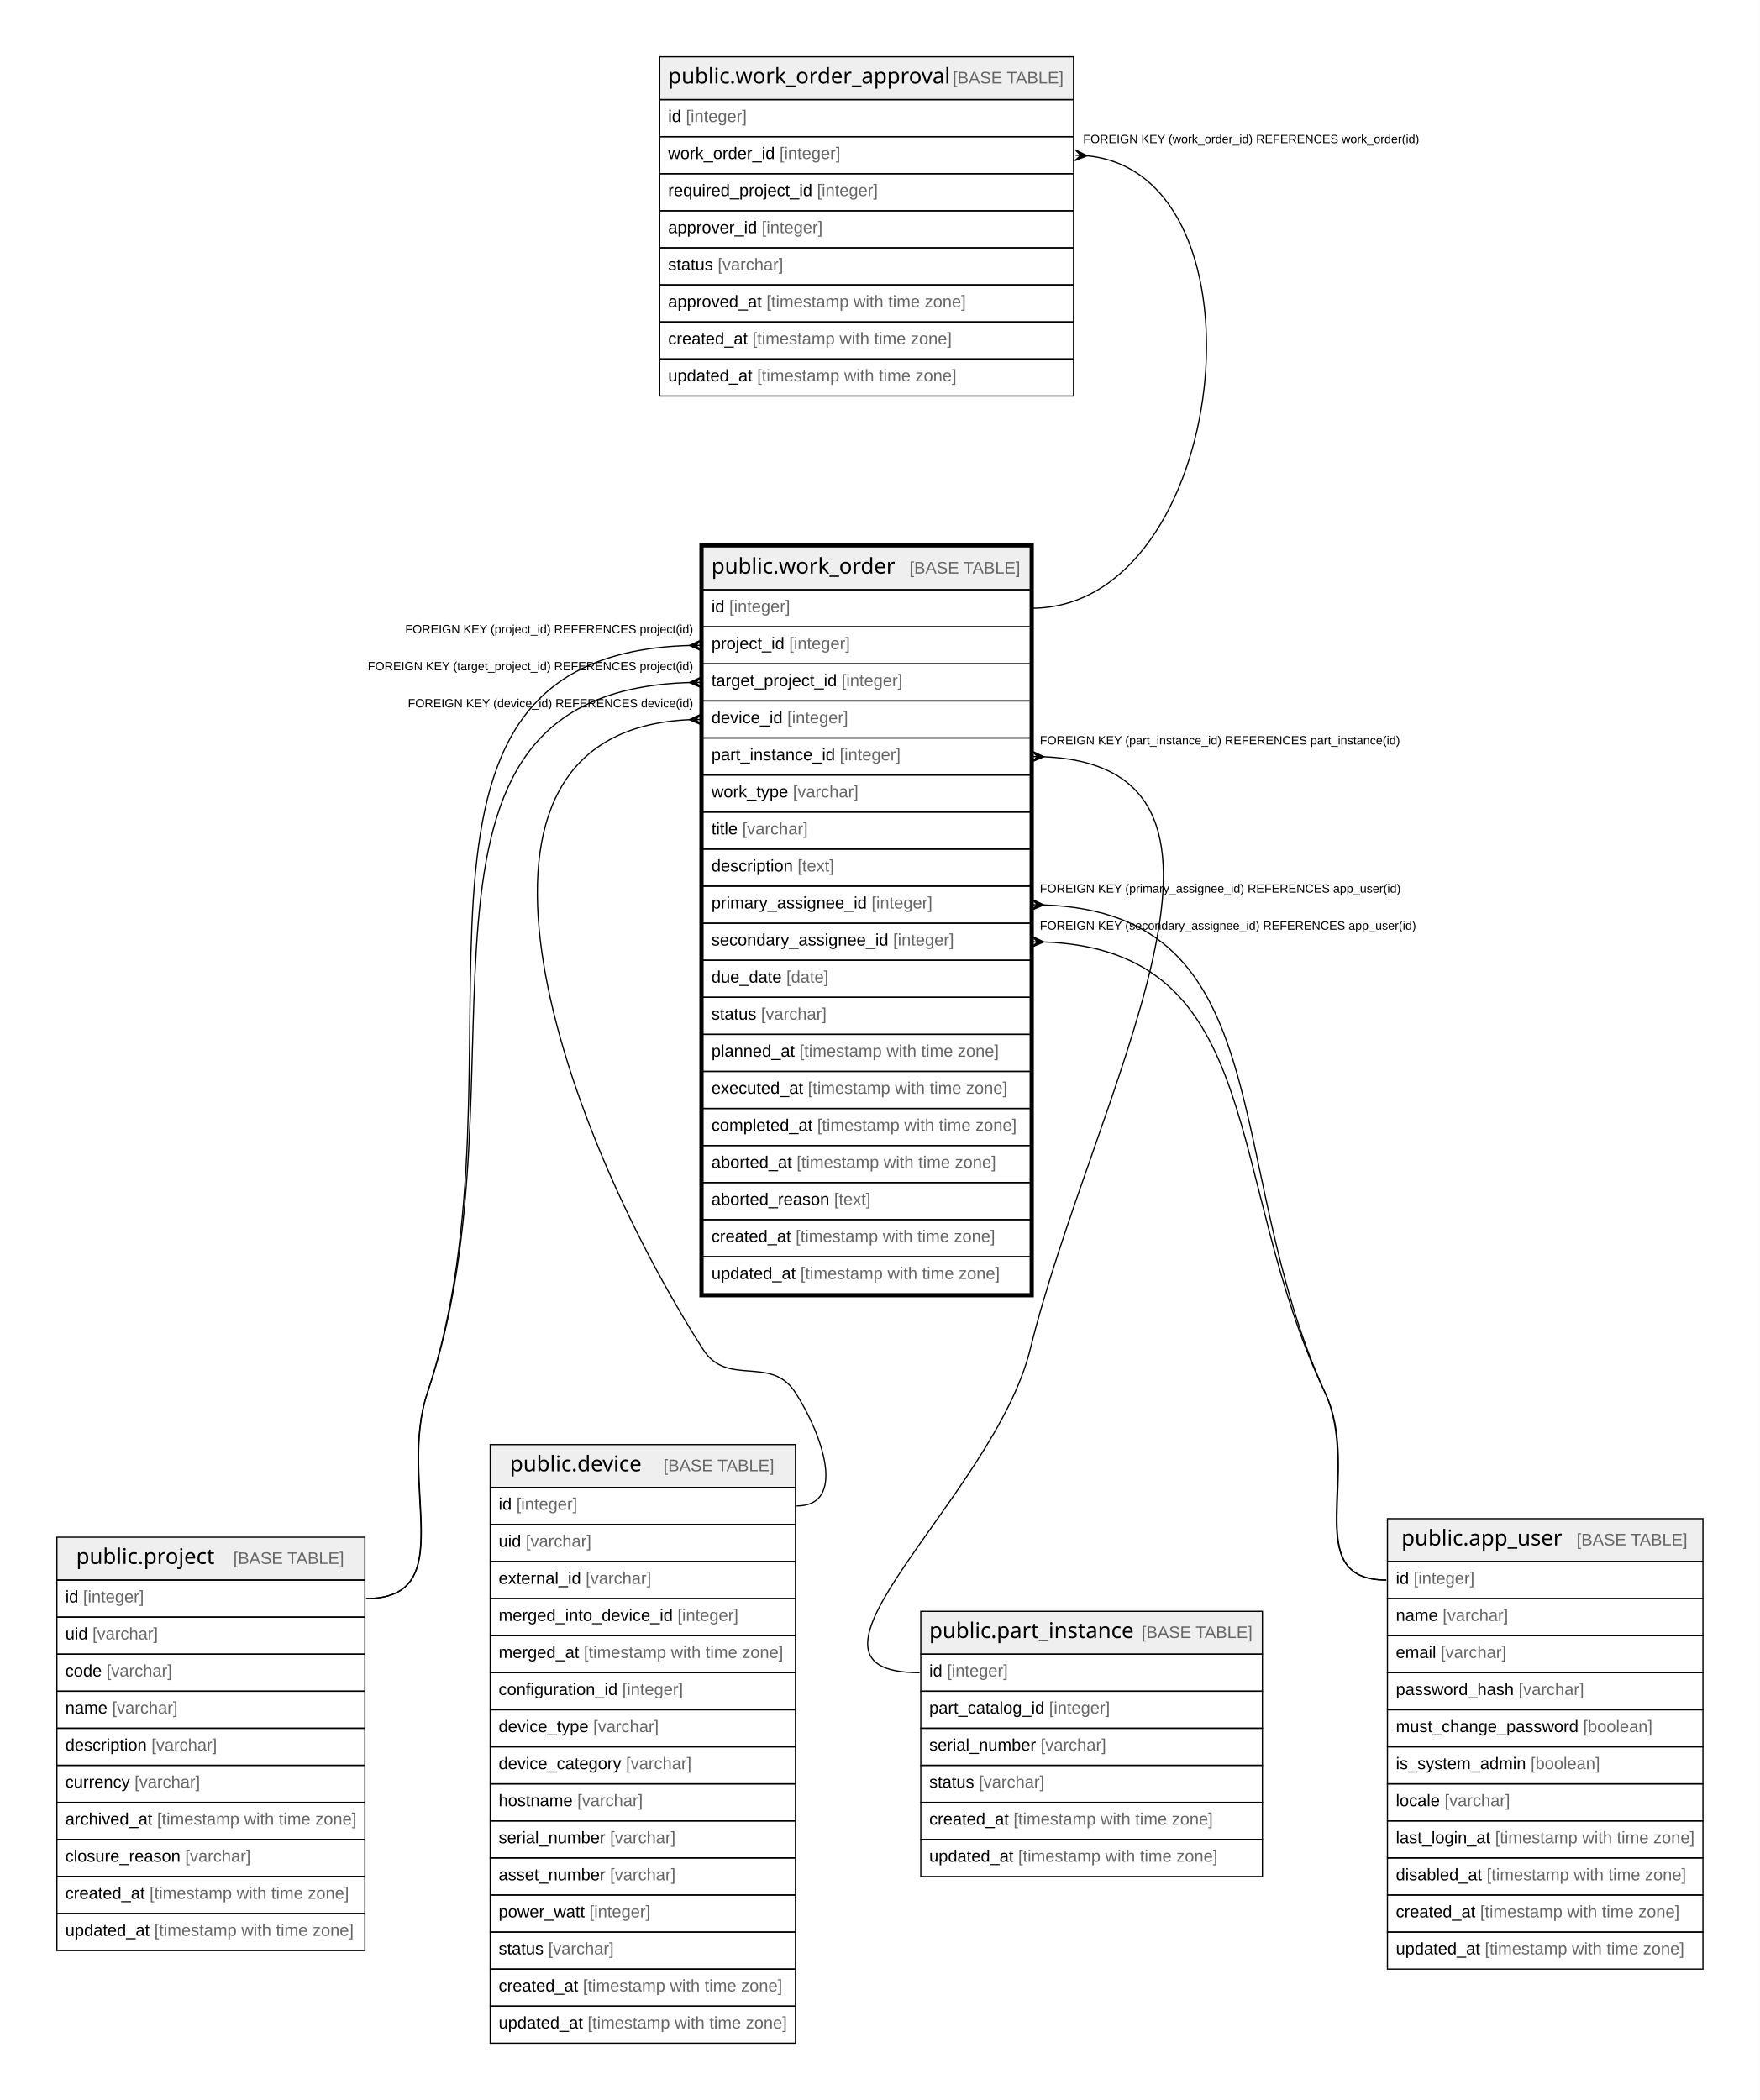
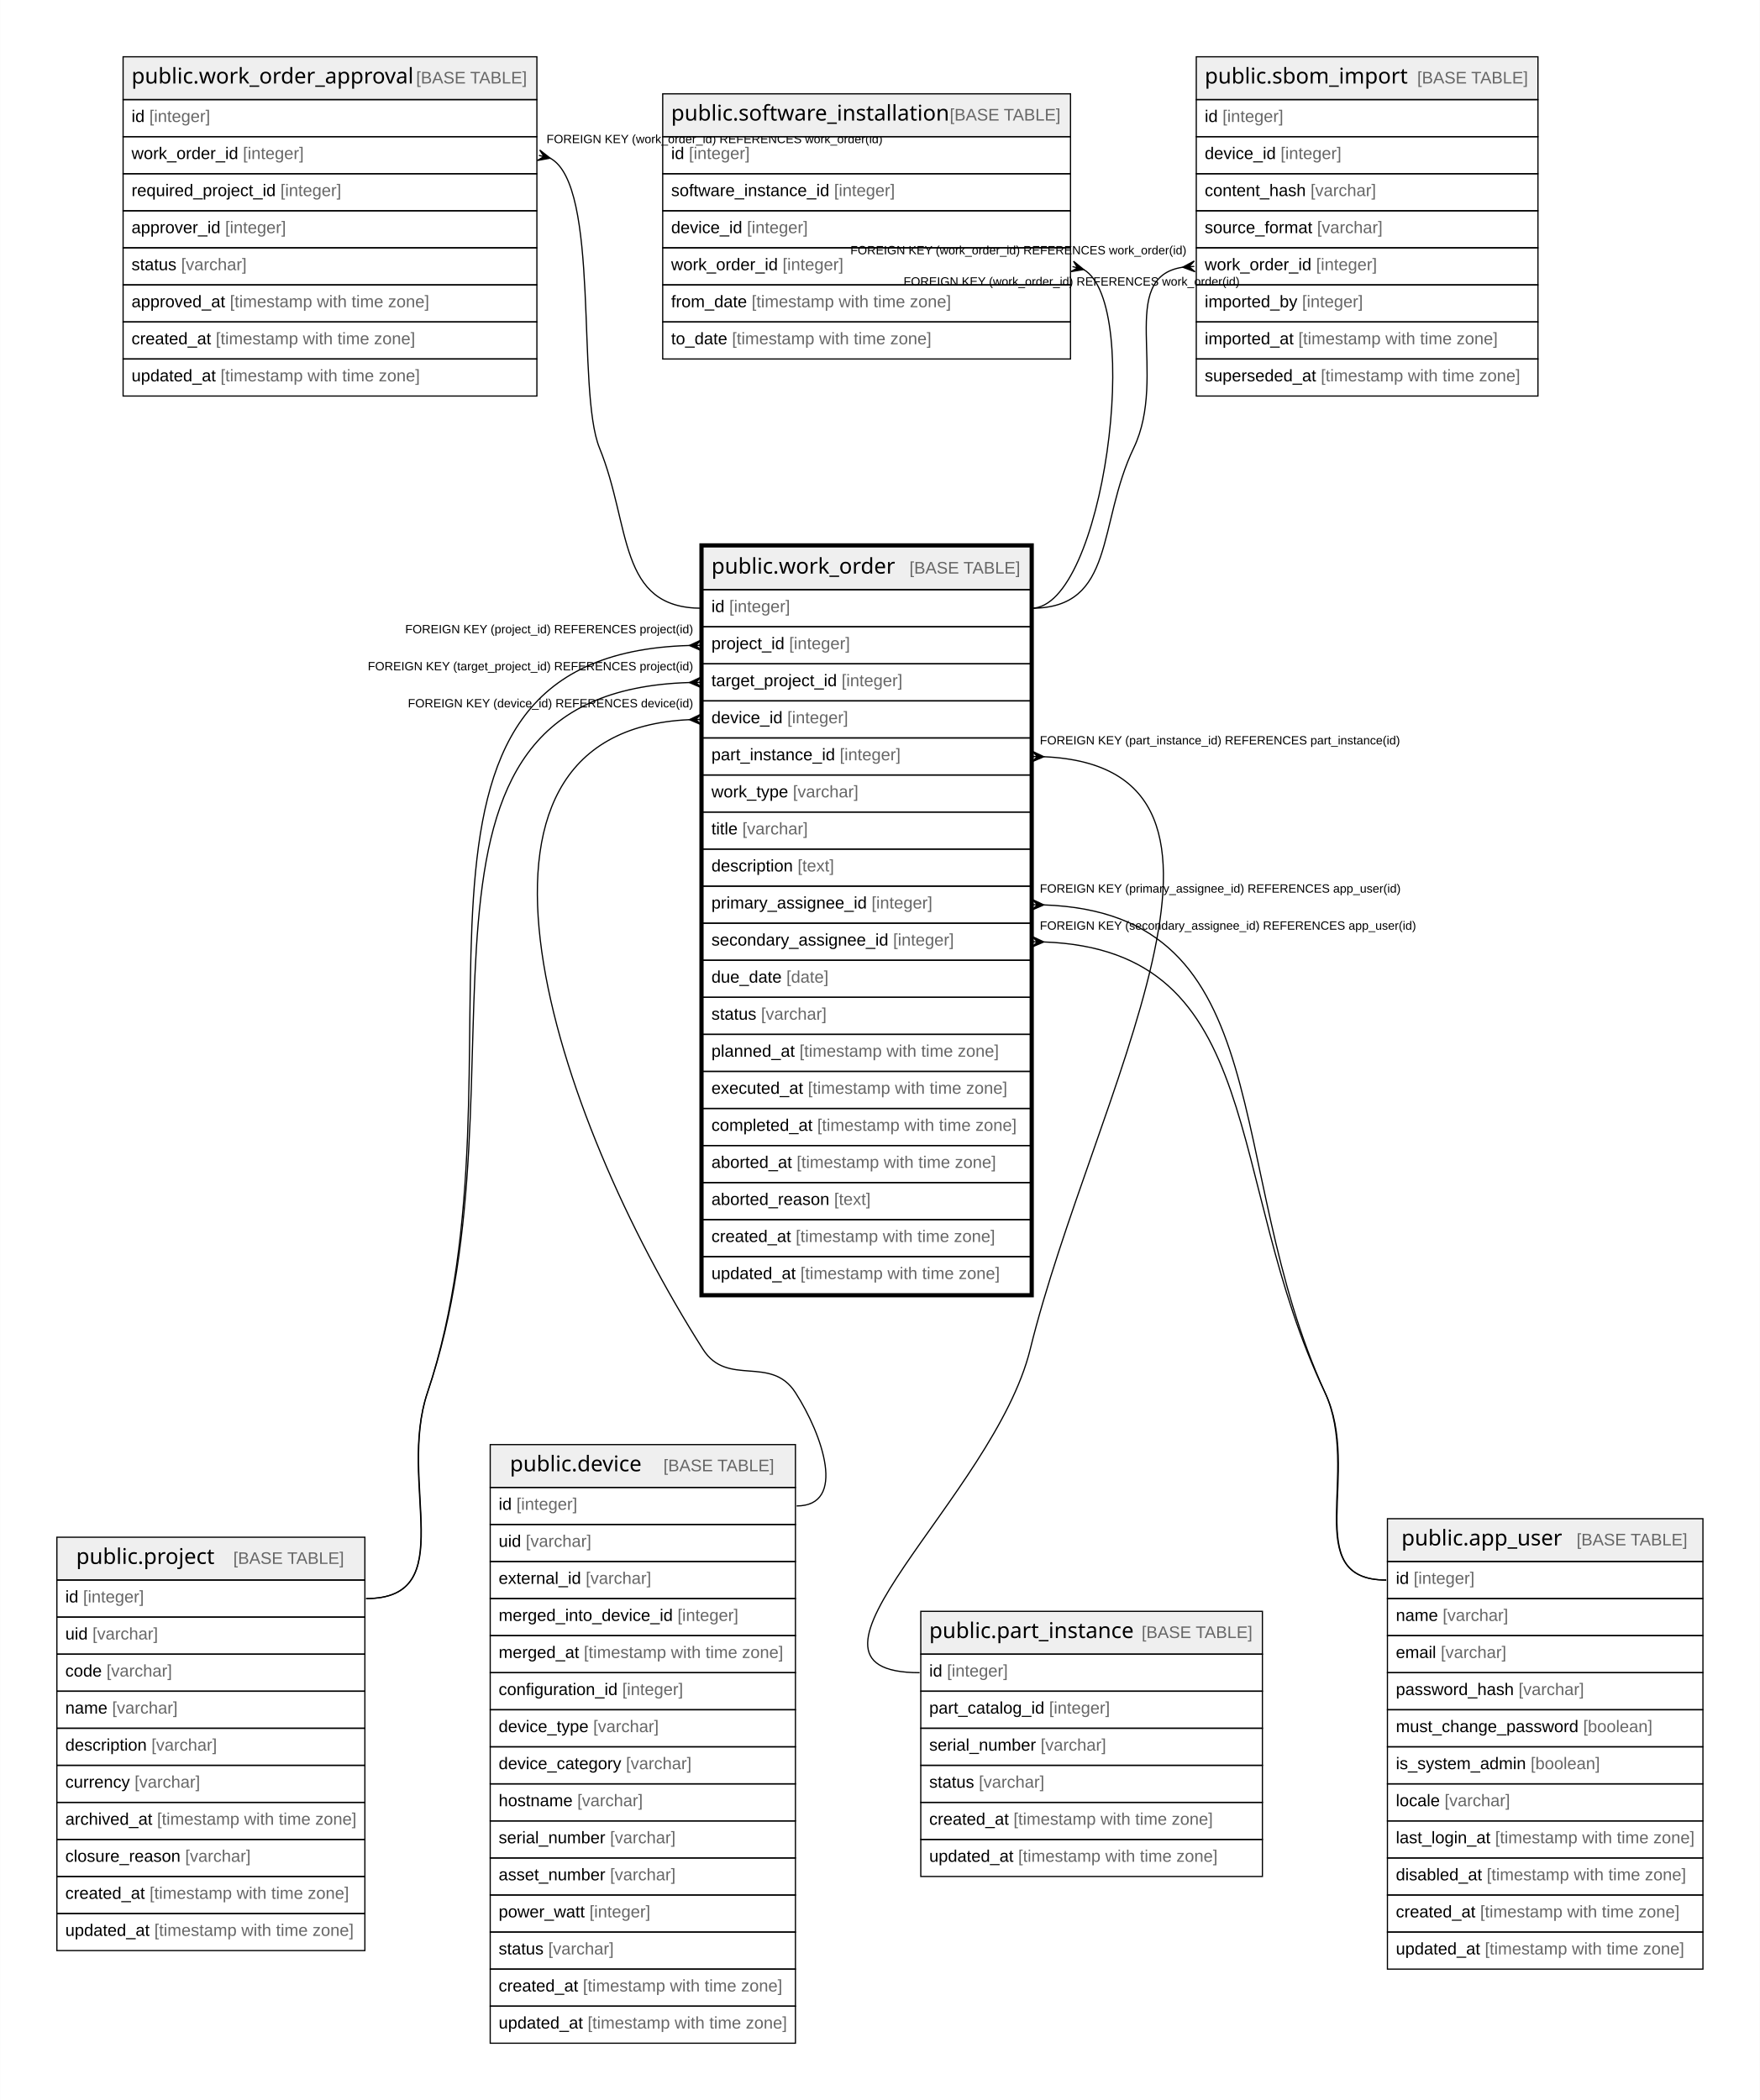
<svg xmlns="http://www.w3.org/2000/svg" width="1463pt" height="1746pt" viewBox="0.00 0.00 1462.51 1745.60">
  <g id="graph0" class="graph" transform="scale(1 1) rotate(0) translate(4 1741.6)">
    <polygon fill="white" stroke="none" points="-4,4 -4,-1741.6 1458.51,-1741.6 1458.51,4 -4,4" />
    <g id="node1" class="node">
      <polygon fill="#efefef" stroke="none" points="580.22,-1251.4 580.22,-1287 852.17,-1287 852.17,-1251.4 580.22,-1251.4" />
      <polygon fill="none" stroke="black" points="580.22,-1251.4 580.22,-1287 852.17,-1287 852.17,-1251.4 580.22,-1251.4" />
      <text text-anchor="start" x="587.22" y="-1264.8" font-family="Arial Bold" font-size="18.00">public.work_order</text>
      <text text-anchor="start" x="720.68" y="-1264.8" font-family="Arial" font-size="14.00">    </text>
      <text text-anchor="start" x="751.8" y="-1264.8" font-family="Arial" font-size="14.00" fill="#666666">[BASE TABLE]</text>
      <polygon fill="none" stroke="black" points="580.22,-1220.6 580.22,-1251.4 852.17,-1251.4 852.17,-1220.6 580.22,-1220.6" />
      <text text-anchor="start" x="587.22" y="-1232.8" font-family="Arial" font-size="14.00">id </text>
      <text text-anchor="start" x="602.01" y="-1232.8" font-family="Arial" font-size="14.00" fill="#666666">[integer]</text>
      <polygon fill="none" stroke="black" points="580.22,-1189.8 580.22,-1220.6 852.17,-1220.6 852.17,-1189.8 580.22,-1189.8" />
      <text text-anchor="start" x="587.22" y="-1202" font-family="Arial" font-size="14.00">project_id </text>
      <text text-anchor="start" x="651.81" y="-1202" font-family="Arial" font-size="14.00" fill="#666666">[integer]</text>
      <polygon fill="none" stroke="black" points="580.22,-1159 580.22,-1189.8 852.17,-1189.8 852.17,-1159 580.22,-1159" />
      <text text-anchor="start" x="587.22" y="-1171.2" font-family="Arial" font-size="14.00">target_project_id </text>
      <text text-anchor="start" x="695.4" y="-1171.2" font-family="Arial" font-size="14.00" fill="#666666">[integer]</text>
      <polygon fill="none" stroke="black" points="580.22,-1128.2 580.22,-1159 852.17,-1159 852.17,-1128.2 580.22,-1128.2" />
      <text text-anchor="start" x="587.22" y="-1140.4" font-family="Arial" font-size="14.00">device_id </text>
      <text text-anchor="start" x="650.26" y="-1140.4" font-family="Arial" font-size="14.00" fill="#666666">[integer]</text>
      <polygon fill="none" stroke="black" points="580.22,-1097.4 580.22,-1128.2 852.17,-1128.2 852.17,-1097.4 580.22,-1097.4" />
      <text text-anchor="start" x="587.22" y="-1109.6" font-family="Arial" font-size="14.00">part_instance_id </text>
      <text text-anchor="start" x="693.85" y="-1109.6" font-family="Arial" font-size="14.00" fill="#666666">[integer]</text>
      <polygon fill="none" stroke="black" points="580.22,-1066.6 580.22,-1097.4 852.17,-1097.4 852.17,-1066.6 580.22,-1066.6" />
      <text text-anchor="start" x="587.22" y="-1078.8" font-family="Arial" font-size="14.00">work_type </text>
      <text text-anchor="start" x="654.92" y="-1078.8" font-family="Arial" font-size="14.00" fill="#666666">[varchar]</text>
      <polygon fill="none" stroke="black" points="580.22,-1035.8 580.22,-1066.6 852.17,-1066.6 852.17,-1035.8 580.22,-1035.8" />
      <text text-anchor="start" x="587.22" y="-1048" font-family="Arial" font-size="14.00">title </text>
      <text text-anchor="start" x="612.9" y="-1048" font-family="Arial" font-size="14.00" fill="#666666">[varchar]</text>
      <polygon fill="none" stroke="black" points="580.22,-1005 580.22,-1035.8 852.17,-1035.8 852.17,-1005 580.22,-1005" />
      <text text-anchor="start" x="587.22" y="-1017.2" font-family="Arial" font-size="14.00">description </text>
      <text text-anchor="start" x="658.81" y="-1017.2" font-family="Arial" font-size="14.00" fill="#666666">[text]</text>
      <polygon fill="none" stroke="black" points="580.22,-974.2 580.22,-1005 852.17,-1005 852.17,-974.2 580.22,-974.2" />
      <text text-anchor="start" x="587.22" y="-986.4" font-family="Arial" font-size="14.00">primary_assignee_id </text>
      <text text-anchor="start" x="720.29" y="-986.4" font-family="Arial" font-size="14.00" fill="#666666">[integer]</text>
      <polygon fill="none" stroke="black" points="580.22,-943.4 580.22,-974.2 852.17,-974.2 852.17,-943.4 580.22,-943.4" />
      <text text-anchor="start" x="587.22" y="-955.6" font-family="Arial" font-size="14.00">secondary_assignee_id </text>
      <text text-anchor="start" x="738.21" y="-955.6" font-family="Arial" font-size="14.00" fill="#666666">[integer]</text>
      <polygon fill="none" stroke="black" points="580.22,-912.6 580.22,-943.4 852.17,-943.4 852.17,-912.6 580.22,-912.6" />
      <text text-anchor="start" x="587.22" y="-924.8" font-family="Arial" font-size="14.00">due_date </text>
      <text text-anchor="start" x="649.5" y="-924.8" font-family="Arial" font-size="14.00" fill="#666666">[date]</text>
      <polygon fill="none" stroke="black" points="580.22,-881.8 580.22,-912.6 852.17,-912.6 852.17,-881.8 580.22,-881.8" />
      <text text-anchor="start" x="587.22" y="-894" font-family="Arial" font-size="14.00">status </text>
      <text text-anchor="start" x="628.46" y="-894" font-family="Arial" font-size="14.00" fill="#666666">[varchar]</text>
      <polygon fill="none" stroke="black" points="580.22,-851 580.22,-881.8 852.17,-881.8 852.17,-851 580.22,-851" />
      <text text-anchor="start" x="587.22" y="-863.2" font-family="Arial" font-size="14.00">planned_at </text>
      <text text-anchor="start" x="660.4" y="-863.2" font-family="Arial" font-size="14.00" fill="#666666">[timestamp with time zone]</text>
      <polygon fill="none" stroke="black" points="580.22,-820.2 580.22,-851 852.17,-851 852.17,-820.2 580.22,-820.2" />
      <text text-anchor="start" x="587.22" y="-832.4" font-family="Arial" font-size="14.00">executed_at </text>
      <text text-anchor="start" x="667.39" y="-832.4" font-family="Arial" font-size="14.00" fill="#666666">[timestamp with time zone]</text>
      <polygon fill="none" stroke="black" points="580.22,-789.4 580.22,-820.2 852.17,-820.2 852.17,-789.4 580.22,-789.4" />
      <text text-anchor="start" x="587.22" y="-801.6" font-family="Arial" font-size="14.00">completed_at </text>
      <text text-anchor="start" x="675.16" y="-801.6" font-family="Arial" font-size="14.00" fill="#666666">[timestamp with time zone]</text>
      <polygon fill="none" stroke="black" points="580.22,-758.6 580.22,-789.4 852.17,-789.4 852.17,-758.6 580.22,-758.6" />
      <text text-anchor="start" x="587.22" y="-770.8" font-family="Arial" font-size="14.00">aborted_at </text>
      <text text-anchor="start" x="658.05" y="-770.8" font-family="Arial" font-size="14.00" fill="#666666">[timestamp with time zone]</text>
      <polygon fill="none" stroke="black" points="580.22,-727.8 580.22,-758.6 852.17,-758.6 852.17,-727.8 580.22,-727.8" />
      <text text-anchor="start" x="587.22" y="-740" font-family="Arial" font-size="14.00">aborted_reason </text>
      <text text-anchor="start" x="689.19" y="-740" font-family="Arial" font-size="14.00" fill="#666666">[text]</text>
      <polygon fill="none" stroke="black" points="580.22,-697 580.22,-727.8 852.17,-727.8 852.17,-697 580.22,-697" />
      <text text-anchor="start" x="587.22" y="-709.2" font-family="Arial" font-size="14.00">created_at </text>
      <text text-anchor="start" x="657.27" y="-709.2" font-family="Arial" font-size="14.00" fill="#666666">[timestamp with time zone]</text>
      <polygon fill="none" stroke="black" points="580.22,-666.2 580.22,-697 852.17,-697 852.17,-666.2 580.22,-666.2" />
      <text text-anchor="start" x="587.22" y="-678.4" font-family="Arial" font-size="14.00">updated_at </text>
      <text text-anchor="start" x="661.18" y="-678.4" font-family="Arial" font-size="14.00" fill="#666666">[timestamp with time zone]</text>
      <polygon fill="none" stroke="black" stroke-width="3" points="578.72,-664.7 578.72,-1288.5 853.67,-1288.5 853.67,-664.7 578.72,-664.7" />
    </g>
-     <g id="node3" class="node">
+     <g id="node5" class="node">
      <polygon fill="#efefef" stroke="none" points="43.2,-428.2 43.2,-463.8 299.19,-463.8 299.19,-428.2 43.2,-428.2" />
      <polygon fill="none" stroke="black" points="43.2,-428.2 43.2,-463.8 299.19,-463.8 299.19,-428.2 43.2,-428.2" />
      <text text-anchor="start" x="59.22" y="-441.6" font-family="Arial Bold" font-size="18.00">public.project</text>
      <text text-anchor="start" x="158.68" y="-441.6" font-family="Arial" font-size="14.00">    </text>
      <text text-anchor="start" x="189.8" y="-441.6" font-family="Arial" font-size="14.00" fill="#666666">[BASE TABLE]</text>
      <polygon fill="none" stroke="black" points="43.2,-397.4 43.2,-428.2 299.19,-428.2 299.19,-397.4 43.2,-397.4" />
      <text text-anchor="start" x="50.2" y="-409.6" font-family="Arial" font-size="14.00">id </text>
      <text text-anchor="start" x="64.99" y="-409.6" font-family="Arial" font-size="14.00" fill="#666666">[integer]</text>
      <polygon fill="none" stroke="black" points="43.2,-366.6 43.2,-397.4 299.19,-397.4 299.19,-366.6 43.2,-366.6" />
      <text text-anchor="start" x="50.2" y="-378.8" font-family="Arial" font-size="14.00">uid </text>
      <text text-anchor="start" x="72.77" y="-378.8" font-family="Arial" font-size="14.00" fill="#666666">[varchar]</text>
      <polygon fill="none" stroke="black" points="43.2,-335.8 43.2,-366.6 299.19,-366.6 299.19,-335.8 43.2,-335.8" />
      <text text-anchor="start" x="50.2" y="-348" font-family="Arial" font-size="14.00">code </text>
      <text text-anchor="start" x="84.45" y="-348" font-family="Arial" font-size="14.00" fill="#666666">[varchar]</text>
      <polygon fill="none" stroke="black" points="43.2,-305 43.2,-335.8 299.19,-335.8 299.19,-305 43.2,-305" />
      <text text-anchor="start" x="50.2" y="-317.2" font-family="Arial" font-size="14.00">name </text>
      <text text-anchor="start" x="89.11" y="-317.2" font-family="Arial" font-size="14.00" fill="#666666">[varchar]</text>
      <polygon fill="none" stroke="black" points="43.2,-274.2 43.2,-305 299.19,-305 299.19,-274.2 43.2,-274.2" />
      <text text-anchor="start" x="50.2" y="-286.4" font-family="Arial" font-size="14.00">description </text>
      <text text-anchor="start" x="121.79" y="-286.4" font-family="Arial" font-size="14.00" fill="#666666">[varchar]</text>
      <polygon fill="none" stroke="black" points="43.2,-243.4 43.2,-274.2 299.19,-274.2 299.19,-243.4 43.2,-243.4" />
      <text text-anchor="start" x="50.2" y="-255.6" font-family="Arial" font-size="14.00">currency </text>
      <text text-anchor="start" x="107.77" y="-255.6" font-family="Arial" font-size="14.00" fill="#666666">[varchar]</text>
      <polygon fill="none" stroke="black" points="43.2,-212.6 43.2,-243.4 299.19,-243.4 299.19,-212.6 43.2,-212.6" />
      <text text-anchor="start" x="50.2" y="-224.8" font-family="Arial" font-size="14.00">archived_at </text>
      <text text-anchor="start" x="126.47" y="-224.8" font-family="Arial" font-size="14.00" fill="#666666">[timestamp with time zone]</text>
      <polygon fill="none" stroke="black" points="43.2,-181.8 43.2,-212.6 299.19,-212.6 299.19,-181.8 43.2,-181.8" />
      <text text-anchor="start" x="50.2" y="-194" font-family="Arial" font-size="14.00">closure_reason </text>
      <text text-anchor="start" x="149.81" y="-194" font-family="Arial" font-size="14.00" fill="#666666">[varchar]</text>
      <polygon fill="none" stroke="black" points="43.2,-151 43.2,-181.8 299.19,-181.8 299.19,-151 43.2,-151" />
      <text text-anchor="start" x="50.2" y="-163.2" font-family="Arial" font-size="14.00">created_at </text>
      <text text-anchor="start" x="120.25" y="-163.2" font-family="Arial" font-size="14.00" fill="#666666">[timestamp with time zone]</text>
      <polygon fill="none" stroke="black" points="43.2,-120.2 43.2,-151 299.19,-151 299.19,-120.2 43.2,-120.2" />
      <text text-anchor="start" x="50.2" y="-132.4" font-family="Arial" font-size="14.00">updated_at </text>
      <text text-anchor="start" x="124.16" y="-132.4" font-family="Arial" font-size="14.00" fill="#666666">[timestamp with time zone]</text>
    </g>
-     <g id="edge2" class="edge">
+     <g id="edge4" class="edge">
      <path fill="none" stroke="black" d="M569.07,-1205.06C288.81,-1197.19 442.81,-859.84 351.2,-584 326.17,-508.65 379.59,-412.8 300.19,-412.8" />
      <polygon fill="black" stroke="black" points="568.89,-1205.06 578.82,-1209.69 574.22,-1205.13 578.55,-1205.19 578.55,-1205.19 578.55,-1205.19 574.22,-1205.13 578.95,-1200.7 568.89,-1205.06" />
      <text text-anchor="start" x="332.72" y="-1215.2" font-family="Arial" font-size="10.00">FOREIGN KEY (project_id) REFERENCES project(id)</text>
    </g>
-     <g id="edge3" class="edge">
+     <g id="edge5" class="edge">
      <path fill="none" stroke="black" d="M569.11,-1174.26C301.41,-1166.49 440.99,-846.95 351.2,-584 325.54,-508.87 379.59,-412.8 300.19,-412.8" />
      <polygon fill="black" stroke="black" points="568.89,-1174.25 578.82,-1178.89 574.22,-1174.33 578.55,-1174.39 578.55,-1174.39 578.55,-1174.39 574.22,-1174.33 578.95,-1169.9 568.89,-1174.25" />
      <text text-anchor="start" x="301.59" y="-1184.4" font-family="Arial" font-size="10.00">FOREIGN KEY (target_project_id) REFERENCES project(id)</text>
    </g>
-     <g id="node4" class="node">
+     <g id="node6" class="node">
      <polygon fill="#efefef" stroke="none" points="403.36,-505.2 403.36,-540.8 657.04,-540.8 657.04,-505.2 403.36,-505.2" />
      <polygon fill="none" stroke="black" points="403.36,-505.2 403.36,-540.8 657.04,-540.8 657.04,-505.2 403.36,-505.2" />
      <text text-anchor="start" x="419.72" y="-518.6" font-family="Arial Bold" font-size="18.00">public.device</text>
      <text text-anchor="start" x="516.18" y="-518.6" font-family="Arial" font-size="14.00">    </text>
      <text text-anchor="start" x="547.3" y="-518.6" font-family="Arial" font-size="14.00" fill="#666666">[BASE TABLE]</text>
      <polygon fill="none" stroke="black" points="403.36,-474.4 403.36,-505.2 657.04,-505.2 657.04,-474.4 403.36,-474.4" />
      <text text-anchor="start" x="410.36" y="-486.6" font-family="Arial" font-size="14.00">id </text>
      <text text-anchor="start" x="425.14" y="-486.6" font-family="Arial" font-size="14.00" fill="#666666">[integer]</text>
      <polygon fill="none" stroke="black" points="403.36,-443.6 403.36,-474.4 657.04,-474.4 657.04,-443.6 403.36,-443.6" />
      <text text-anchor="start" x="410.36" y="-455.8" font-family="Arial" font-size="14.00">uid </text>
      <text text-anchor="start" x="432.93" y="-455.8" font-family="Arial" font-size="14.00" fill="#666666">[varchar]</text>
      <polygon fill="none" stroke="black" points="403.36,-412.8 403.36,-443.6 657.04,-443.6 657.04,-412.8 403.36,-412.8" />
      <text text-anchor="start" x="410.36" y="-425" font-family="Arial" font-size="14.00">external_id </text>
      <text text-anchor="start" x="482.73" y="-425" font-family="Arial" font-size="14.00" fill="#666666">[varchar]</text>
      <polygon fill="none" stroke="black" points="403.36,-382 403.36,-412.8 657.04,-412.8 657.04,-382 403.36,-382" />
      <text text-anchor="start" x="410.36" y="-394.2" font-family="Arial" font-size="14.00">merged_into_device_id </text>
      <text text-anchor="start" x="559.01" y="-394.2" font-family="Arial" font-size="14.00" fill="#666666">[integer]</text>
      <polygon fill="none" stroke="black" points="403.36,-351.2 403.36,-382 657.04,-382 657.04,-351.2 403.36,-351.2" />
      <text text-anchor="start" x="410.36" y="-363.4" font-family="Arial" font-size="14.00">merged_at </text>
      <text text-anchor="start" x="481.18" y="-363.4" font-family="Arial" font-size="14.00" fill="#666666">[timestamp with time zone]</text>
      <polygon fill="none" stroke="black" points="403.36,-320.4 403.36,-351.2 657.04,-351.2 657.04,-320.4 403.36,-320.4" />
      <text text-anchor="start" x="410.36" y="-332.6" font-family="Arial" font-size="14.00">configuration_id </text>
      <text text-anchor="start" x="513.09" y="-332.6" font-family="Arial" font-size="14.00" fill="#666666">[integer]</text>
      <polygon fill="none" stroke="black" points="403.36,-289.6 403.36,-320.4 657.04,-320.4 657.04,-289.6 403.36,-289.6" />
      <text text-anchor="start" x="410.36" y="-301.8" font-family="Arial" font-size="14.00">device_type </text>
      <text text-anchor="start" x="488.96" y="-301.8" font-family="Arial" font-size="14.00" fill="#666666">[varchar]</text>
      <polygon fill="none" stroke="black" points="403.36,-258.8 403.36,-289.6 657.04,-289.6 657.04,-258.8 403.36,-258.8" />
      <text text-anchor="start" x="410.36" y="-271" font-family="Arial" font-size="14.00">device_category </text>
      <text text-anchor="start" x="516.2" y="-271" font-family="Arial" font-size="14.00" fill="#666666">[varchar]</text>
      <polygon fill="none" stroke="black" points="403.36,-228 403.36,-258.8 657.04,-258.8 657.04,-228 403.36,-228" />
      <text text-anchor="start" x="410.36" y="-240.2" font-family="Arial" font-size="14.00">hostname </text>
      <text text-anchor="start" x="475.73" y="-240.2" font-family="Arial" font-size="14.00" fill="#666666">[varchar]</text>
      <polygon fill="none" stroke="black" points="403.36,-197.2 403.36,-228 657.04,-228 657.04,-197.2 403.36,-197.2" />
      <text text-anchor="start" x="410.36" y="-209.4" font-family="Arial" font-size="14.00">serial_number </text>
      <text text-anchor="start" x="502.95" y="-209.4" font-family="Arial" font-size="14.00" fill="#666666">[varchar]</text>
      <polygon fill="none" stroke="black" points="403.36,-166.4 403.36,-197.2 657.04,-197.2 657.04,-166.4 403.36,-166.4" />
      <text text-anchor="start" x="410.36" y="-178.6" font-family="Arial" font-size="14.00">asset_number </text>
      <text text-anchor="start" x="502.96" y="-178.6" font-family="Arial" font-size="14.00" fill="#666666">[varchar]</text>
      <polygon fill="none" stroke="black" points="403.36,-135.6 403.36,-166.4 657.04,-166.4 657.04,-135.6 403.36,-135.6" />
      <text text-anchor="start" x="410.36" y="-147.8" font-family="Arial" font-size="14.00">power_watt </text>
      <text text-anchor="start" x="485.84" y="-147.8" font-family="Arial" font-size="14.00" fill="#666666">[integer]</text>
      <polygon fill="none" stroke="black" points="403.36,-104.8 403.36,-135.6 657.04,-135.6 657.04,-104.8 403.36,-104.8" />
      <text text-anchor="start" x="410.36" y="-117" font-family="Arial" font-size="14.00">status </text>
      <text text-anchor="start" x="451.6" y="-117" font-family="Arial" font-size="14.00" fill="#666666">[varchar]</text>
      <polygon fill="none" stroke="black" points="403.36,-74 403.36,-104.8 657.04,-104.8 657.04,-74 403.36,-74" />
      <text text-anchor="start" x="410.36" y="-86.2" font-family="Arial" font-size="14.00">created_at </text>
      <text text-anchor="start" x="480.4" y="-86.2" font-family="Arial" font-size="14.00" fill="#666666">[timestamp with time zone]</text>
      <polygon fill="none" stroke="black" points="403.36,-43.2 403.36,-74 657.04,-74 657.04,-43.2 403.36,-43.2" />
      <text text-anchor="start" x="410.36" y="-55.4" font-family="Arial" font-size="14.00">updated_at </text>
      <text text-anchor="start" x="484.31" y="-55.4" font-family="Arial" font-size="14.00" fill="#666666">[timestamp with time zone]</text>
    </g>
-     <g id="edge4" class="edge">
+     <g id="edge6" class="edge">
      <path fill="none" stroke="black" d="M568.89,-1143.38C349.8,-1133.72 457.08,-813.3 580.22,-620 600.48,-588.2 636.64,-615.71 657.04,-584 679.69,-548.79 699.91,-489.8 658.04,-489.8" />
      <polygon fill="black" stroke="black" points="568.89,-1143.38 578.79,-1148.09 574.22,-1143.49 578.55,-1143.59 578.55,-1143.59 578.55,-1143.59 574.22,-1143.49 578.98,-1139.09 568.89,-1143.38" />
      <text text-anchor="start" x="334.94" y="-1153.6" font-family="Arial" font-size="10.00">FOREIGN KEY (device_id) REFERENCES device(id)</text>
    </g>
-     <g id="node5" class="node">
+     <g id="node7" class="node">
      <polygon fill="#efefef" stroke="none" points="761.23,-366.6 761.23,-402.2 1045.17,-402.2 1045.17,-366.6 761.23,-366.6" />
      <polygon fill="none" stroke="black" points="761.23,-366.6 761.23,-402.2 1045.17,-402.2 1045.17,-366.6 761.23,-366.6" />
      <text text-anchor="start" x="768.23" y="-380" font-family="Arial Bold" font-size="18.00">public.part_instance</text>
      <text text-anchor="start" x="913.68" y="-380" font-family="Arial" font-size="14.00">    </text>
      <text text-anchor="start" x="944.79" y="-380" font-family="Arial" font-size="14.00" fill="#666666">[BASE TABLE]</text>
      <polygon fill="none" stroke="black" points="761.23,-335.8 761.23,-366.6 1045.17,-366.6 1045.17,-335.8 761.23,-335.8" />
      <text text-anchor="start" x="768.23" y="-348" font-family="Arial" font-size="14.00">id </text>
      <text text-anchor="start" x="783.01" y="-348" font-family="Arial" font-size="14.00" fill="#666666">[integer]</text>
      <polygon fill="none" stroke="black" points="761.23,-305 761.23,-335.8 1045.17,-335.8 1045.17,-305 761.23,-305" />
      <text text-anchor="start" x="768.23" y="-317.2" font-family="Arial" font-size="14.00">part_catalog_id </text>
      <text text-anchor="start" x="867.85" y="-317.2" font-family="Arial" font-size="14.00" fill="#666666">[integer]</text>
      <polygon fill="none" stroke="black" points="761.23,-274.2 761.23,-305 1045.17,-305 1045.17,-274.2 761.23,-274.2" />
      <text text-anchor="start" x="768.23" y="-286.4" font-family="Arial" font-size="14.00">serial_number </text>
      <text text-anchor="start" x="860.83" y="-286.4" font-family="Arial" font-size="14.00" fill="#666666">[varchar]</text>
      <polygon fill="none" stroke="black" points="761.23,-243.4 761.23,-274.2 1045.17,-274.2 1045.17,-243.4 761.23,-243.4" />
      <text text-anchor="start" x="768.23" y="-255.6" font-family="Arial" font-size="14.00">status </text>
      <text text-anchor="start" x="809.47" y="-255.6" font-family="Arial" font-size="14.00" fill="#666666">[varchar]</text>
      <polygon fill="none" stroke="black" points="761.23,-212.6 761.23,-243.4 1045.17,-243.4 1045.17,-212.6 761.23,-212.6" />
      <text text-anchor="start" x="768.23" y="-224.8" font-family="Arial" font-size="14.00">created_at </text>
      <text text-anchor="start" x="838.27" y="-224.8" font-family="Arial" font-size="14.00" fill="#666666">[timestamp with time zone]</text>
      <polygon fill="none" stroke="black" points="761.23,-181.8 761.23,-212.6 1045.17,-212.6 1045.17,-181.8 761.23,-181.8" />
      <text text-anchor="start" x="768.23" y="-194" font-family="Arial" font-size="14.00">updated_at </text>
      <text text-anchor="start" x="842.18" y="-194" font-family="Arial" font-size="14.00" fill="#666666">[timestamp with time zone]</text>
    </g>
-     <g id="edge5" class="edge">
+     <g id="edge7" class="edge">
      <path fill="none" stroke="black" d="M863.46,-1112.58C1066.82,-1103.79 903.63,-829.26 852.17,-620 822.02,-497.39 633.96,-351.2 760.23,-351.2" />
      <polygon fill="black" stroke="black" points="863.5,-1112.58 853.41,-1108.29 858.17,-1112.69 853.84,-1112.79 853.84,-1112.79 853.84,-1112.79 858.17,-1112.69 853.6,-1117.29 863.5,-1112.58" />
      <text text-anchor="start" x="860.17" y="-1122.8" font-family="Arial" font-size="10.00">FOREIGN KEY (part_instance_id) REFERENCES part_instance(id)</text>
    </g>
-     <g id="node6" class="node">
+     <g id="node8" class="node">
      <polygon fill="#efefef" stroke="none" points="1149.08,-443.6 1149.08,-479.2 1411.31,-479.2 1411.31,-443.6 1149.08,-443.6" />
      <polygon fill="none" stroke="black" points="1149.08,-443.6 1149.08,-479.2 1411.31,-479.2 1411.31,-443.6 1149.08,-443.6" />
      <text text-anchor="start" x="1160.72" y="-457" font-family="Arial Bold" font-size="18.00">public.app_user</text>
      <text text-anchor="start" x="1275.19" y="-457" font-family="Arial" font-size="14.00">    </text>
      <text text-anchor="start" x="1306.3" y="-457" font-family="Arial" font-size="14.00" fill="#666666">[BASE TABLE]</text>
      <polygon fill="none" stroke="black" points="1149.08,-412.8 1149.08,-443.6 1411.31,-443.6 1411.31,-412.8 1149.08,-412.8" />
      <text text-anchor="start" x="1156.08" y="-425" font-family="Arial" font-size="14.00">id </text>
      <text text-anchor="start" x="1170.87" y="-425" font-family="Arial" font-size="14.00" fill="#666666">[integer]</text>
      <polygon fill="none" stroke="black" points="1149.08,-382 1149.08,-412.8 1411.31,-412.8 1411.31,-382 1149.08,-382" />
      <text text-anchor="start" x="1156.08" y="-394.2" font-family="Arial" font-size="14.00">name </text>
      <text text-anchor="start" x="1194.99" y="-394.2" font-family="Arial" font-size="14.00" fill="#666666">[varchar]</text>
      <polygon fill="none" stroke="black" points="1149.08,-351.2 1149.08,-382 1411.31,-382 1411.31,-351.2 1149.08,-351.2" />
      <text text-anchor="start" x="1156.08" y="-363.4" font-family="Arial" font-size="14.00">email </text>
      <text text-anchor="start" x="1193.43" y="-363.4" font-family="Arial" font-size="14.00" fill="#666666">[varchar]</text>
      <polygon fill="none" stroke="black" points="1149.08,-320.4 1149.08,-351.2 1411.31,-351.2 1411.31,-320.4 1149.08,-320.4" />
      <text text-anchor="start" x="1156.08" y="-332.6" font-family="Arial" font-size="14.00">password_hash </text>
      <text text-anchor="start" x="1258.03" y="-332.6" font-family="Arial" font-size="14.00" fill="#666666">[varchar]</text>
      <polygon fill="none" stroke="black" points="1149.08,-289.6 1149.08,-320.4 1411.31,-320.4 1411.31,-289.6 1149.08,-289.6" />
      <text text-anchor="start" x="1156.08" y="-301.8" font-family="Arial" font-size="14.00">must_change_password </text>
      <text text-anchor="start" x="1311.73" y="-301.8" font-family="Arial" font-size="14.00" fill="#666666">[boolean]</text>
      <polygon fill="none" stroke="black" points="1149.08,-258.8 1149.08,-289.6 1411.31,-289.6 1411.31,-258.8 1149.08,-258.8" />
      <text text-anchor="start" x="1156.08" y="-271" font-family="Arial" font-size="14.00">is_system_admin </text>
      <text text-anchor="start" x="1268.12" y="-271" font-family="Arial" font-size="14.00" fill="#666666">[boolean]</text>
      <polygon fill="none" stroke="black" points="1149.08,-228 1149.08,-258.8 1411.31,-258.8 1411.31,-228 1149.08,-228" />
      <text text-anchor="start" x="1156.08" y="-240.2" font-family="Arial" font-size="14.00">locale </text>
      <text text-anchor="start" x="1196.55" y="-240.2" font-family="Arial" font-size="14.00" fill="#666666">[varchar]</text>
      <polygon fill="none" stroke="black" points="1149.08,-197.2 1149.08,-228 1411.31,-228 1411.31,-197.2 1149.08,-197.2" />
      <text text-anchor="start" x="1156.08" y="-209.4" font-family="Arial" font-size="14.00">last_login_at </text>
      <text text-anchor="start" x="1238.59" y="-209.4" font-family="Arial" font-size="14.00" fill="#666666">[timestamp with time zone]</text>
      <polygon fill="none" stroke="black" points="1149.08,-166.4 1149.08,-197.2 1411.31,-197.2 1411.31,-166.4 1149.08,-166.4" />
      <text text-anchor="start" x="1156.08" y="-178.6" font-family="Arial" font-size="14.00">disabled_at </text>
      <text text-anchor="start" x="1231.59" y="-178.6" font-family="Arial" font-size="14.00" fill="#666666">[timestamp with time zone]</text>
      <polygon fill="none" stroke="black" points="1149.08,-135.6 1149.08,-166.4 1411.31,-166.4 1411.31,-135.6 1149.08,-135.6" />
      <text text-anchor="start" x="1156.08" y="-147.8" font-family="Arial" font-size="14.00">created_at </text>
      <text text-anchor="start" x="1226.13" y="-147.8" font-family="Arial" font-size="14.00" fill="#666666">[timestamp with time zone]</text>
      <polygon fill="none" stroke="black" points="1149.08,-104.8 1149.08,-135.6 1411.31,-135.6 1411.31,-104.8 1149.08,-104.8" />
      <text text-anchor="start" x="1156.08" y="-117" font-family="Arial" font-size="14.00">updated_at </text>
      <text text-anchor="start" x="1230.04" y="-117" font-family="Arial" font-size="14.00" fill="#666666">[timestamp with time zone]</text>
    </g>
-     <g id="edge6" class="edge">
+     <g id="edge8" class="edge">
      <path fill="none" stroke="black" d="M863.43,-989.42C1061.8,-982.49 1011.2,-772.17 1097.2,-584 1127.47,-517.75 1075.24,-428.2 1148.08,-428.2" />
      <polygon fill="black" stroke="black" points="863.5,-989.42 853.43,-985.09 858.17,-989.51 853.84,-989.59 853.84,-989.59 853.84,-989.59 858.17,-989.51 853.58,-994.09 863.5,-989.42" />
      <text text-anchor="start" x="860.17" y="-999.6" font-family="Arial" font-size="10.00">FOREIGN KEY (primary_assignee_id) REFERENCES app_user(id)</text>
    </g>
-     <g id="edge7" class="edge">
+     <g id="edge9" class="edge">
      <path fill="none" stroke="black" d="M863.43,-958.62C1050.56,-951.93 1012.89,-760.14 1097.2,-584 1128.65,-518.29 1075.24,-428.2 1148.08,-428.2" />
      <polygon fill="black" stroke="black" points="863.5,-958.62 853.43,-954.29 858.17,-958.71 853.84,-958.79 853.84,-958.79 853.84,-958.79 858.17,-958.71 853.59,-963.29 863.5,-958.62" />
      <text text-anchor="start" x="860.17" y="-968.8" font-family="Arial" font-size="10.00">FOREIGN KEY (secondary_assignee_id) REFERENCES app_user(id)</text>
    </g>
    <g id="node2" class="node">
-       <polygon fill="#efefef" stroke="none" points="544.23,-1658.8 544.23,-1694.4 888.16,-1694.4 888.16,-1658.8 544.23,-1658.8" />
-       <polygon fill="none" stroke="black" points="544.23,-1658.8 544.23,-1694.4 888.16,-1694.4 888.16,-1658.8 544.23,-1658.8" />
-       <text text-anchor="start" x="551.23" y="-1672.2" font-family="Arial Bold" font-size="18.00">public.work_order_approval</text>
-       <text text-anchor="start" x="756.67" y="-1672.2" font-family="Arial" font-size="14.00">    </text>
-       <text text-anchor="start" x="787.79" y="-1672.2" font-family="Arial" font-size="14.00" fill="#666666">[BASE TABLE]</text>
-       <polygon fill="none" stroke="black" points="544.23,-1628 544.23,-1658.8 888.16,-1658.8 888.16,-1628 544.23,-1628" />
-       <text text-anchor="start" x="551.23" y="-1640.2" font-family="Arial" font-size="14.00">id </text>
-       <text text-anchor="start" x="566.02" y="-1640.2" font-family="Arial" font-size="14.00" fill="#666666">[integer]</text>
-       <polygon fill="none" stroke="black" points="544.23,-1597.2 544.23,-1628 888.16,-1628 888.16,-1597.2 544.23,-1597.2" />
-       <text text-anchor="start" x="551.23" y="-1609.4" font-family="Arial" font-size="14.00">work_order_id </text>
-       <text text-anchor="start" x="643.83" y="-1609.4" font-family="Arial" font-size="14.00" fill="#666666">[integer]</text>
-       <polygon fill="none" stroke="black" points="544.23,-1566.4 544.23,-1597.2 888.16,-1597.2 888.16,-1566.4 544.23,-1566.4" />
-       <text text-anchor="start" x="551.23" y="-1578.6" font-family="Arial" font-size="14.00">required_project_id </text>
-       <text text-anchor="start" x="674.98" y="-1578.6" font-family="Arial" font-size="14.00" fill="#666666">[integer]</text>
-       <polygon fill="none" stroke="black" points="544.23,-1535.6 544.23,-1566.4 888.16,-1566.4 888.16,-1535.6 544.23,-1535.6" />
-       <text text-anchor="start" x="551.23" y="-1547.8" font-family="Arial" font-size="14.00">approver_id </text>
-       <text text-anchor="start" x="629.06" y="-1547.8" font-family="Arial" font-size="14.00" fill="#666666">[integer]</text>
-       <polygon fill="none" stroke="black" points="544.23,-1504.8 544.23,-1535.6 888.16,-1535.6 888.16,-1504.8 544.23,-1504.8" />
-       <text text-anchor="start" x="551.23" y="-1517" font-family="Arial" font-size="14.00">status </text>
-       <text text-anchor="start" x="592.47" y="-1517" font-family="Arial" font-size="14.00" fill="#666666">[varchar]</text>
-       <polygon fill="none" stroke="black" points="544.23,-1474 544.23,-1504.8 888.16,-1504.8 888.16,-1474 544.23,-1474" />
-       <text text-anchor="start" x="551.23" y="-1486.2" font-family="Arial" font-size="14.00">approved_at </text>
-       <text text-anchor="start" x="632.96" y="-1486.2" font-family="Arial" font-size="14.00" fill="#666666">[timestamp with time zone]</text>
-       <polygon fill="none" stroke="black" points="544.23,-1443.2 544.23,-1474 888.16,-1474 888.16,-1443.2 544.23,-1443.2" />
-       <text text-anchor="start" x="551.23" y="-1455.4" font-family="Arial" font-size="14.00">created_at </text>
-       <text text-anchor="start" x="621.28" y="-1455.4" font-family="Arial" font-size="14.00" fill="#666666">[timestamp with time zone]</text>
-       <polygon fill="none" stroke="black" points="544.23,-1412.4 544.23,-1443.2 888.16,-1443.2 888.16,-1412.4 544.23,-1412.4" />
-       <text text-anchor="start" x="551.23" y="-1424.6" font-family="Arial" font-size="14.00">updated_at </text>
-       <text text-anchor="start" x="625.19" y="-1424.6" font-family="Arial" font-size="14.00" fill="#666666">[timestamp with time zone]</text>
+       <polygon fill="#efefef" stroke="none" points="98.23,-1658.8 98.23,-1694.4 442.16,-1694.4 442.16,-1658.8 98.23,-1658.8" />
+       <polygon fill="none" stroke="black" points="98.23,-1658.8 98.23,-1694.4 442.16,-1694.4 442.16,-1658.8 98.23,-1658.8" />
+       <text text-anchor="start" x="105.23" y="-1672.2" font-family="Arial Bold" font-size="18.00">public.work_order_approval</text>
+       <text text-anchor="start" x="310.67" y="-1672.2" font-family="Arial" font-size="14.00">    </text>
+       <text text-anchor="start" x="341.79" y="-1672.2" font-family="Arial" font-size="14.00" fill="#666666">[BASE TABLE]</text>
+       <polygon fill="none" stroke="black" points="98.23,-1628 98.23,-1658.8 442.16,-1658.8 442.16,-1628 98.23,-1628" />
+       <text text-anchor="start" x="105.23" y="-1640.2" font-family="Arial" font-size="14.00">id </text>
+       <text text-anchor="start" x="120.02" y="-1640.2" font-family="Arial" font-size="14.00" fill="#666666">[integer]</text>
+       <polygon fill="none" stroke="black" points="98.23,-1597.2 98.23,-1628 442.16,-1628 442.16,-1597.2 98.23,-1597.2" />
+       <text text-anchor="start" x="105.23" y="-1609.4" font-family="Arial" font-size="14.00">work_order_id </text>
+       <text text-anchor="start" x="197.83" y="-1609.4" font-family="Arial" font-size="14.00" fill="#666666">[integer]</text>
+       <polygon fill="none" stroke="black" points="98.23,-1566.4 98.23,-1597.2 442.16,-1597.2 442.16,-1566.4 98.23,-1566.4" />
+       <text text-anchor="start" x="105.23" y="-1578.6" font-family="Arial" font-size="14.00">required_project_id </text>
+       <text text-anchor="start" x="228.98" y="-1578.6" font-family="Arial" font-size="14.00" fill="#666666">[integer]</text>
+       <polygon fill="none" stroke="black" points="98.23,-1535.6 98.23,-1566.4 442.16,-1566.4 442.16,-1535.6 98.23,-1535.6" />
+       <text text-anchor="start" x="105.23" y="-1547.8" font-family="Arial" font-size="14.00">approver_id </text>
+       <text text-anchor="start" x="183.06" y="-1547.8" font-family="Arial" font-size="14.00" fill="#666666">[integer]</text>
+       <polygon fill="none" stroke="black" points="98.23,-1504.8 98.23,-1535.6 442.16,-1535.6 442.16,-1504.8 98.23,-1504.8" />
+       <text text-anchor="start" x="105.23" y="-1517" font-family="Arial" font-size="14.00">status </text>
+       <text text-anchor="start" x="146.47" y="-1517" font-family="Arial" font-size="14.00" fill="#666666">[varchar]</text>
+       <polygon fill="none" stroke="black" points="98.23,-1474 98.23,-1504.8 442.16,-1504.8 442.16,-1474 98.23,-1474" />
+       <text text-anchor="start" x="105.23" y="-1486.2" font-family="Arial" font-size="14.00">approved_at </text>
+       <text text-anchor="start" x="186.96" y="-1486.2" font-family="Arial" font-size="14.00" fill="#666666">[timestamp with time zone]</text>
+       <polygon fill="none" stroke="black" points="98.23,-1443.2 98.23,-1474 442.16,-1474 442.16,-1443.2 98.23,-1443.2" />
+       <text text-anchor="start" x="105.23" y="-1455.4" font-family="Arial" font-size="14.00">created_at </text>
+       <text text-anchor="start" x="175.28" y="-1455.4" font-family="Arial" font-size="14.00" fill="#666666">[timestamp with time zone]</text>
+       <polygon fill="none" stroke="black" points="98.23,-1412.4 98.23,-1443.2 442.16,-1443.2 442.16,-1412.4 98.23,-1412.4" />
+       <text text-anchor="start" x="105.23" y="-1424.6" font-family="Arial" font-size="14.00">updated_at </text>
+       <text text-anchor="start" x="179.19" y="-1424.6" font-family="Arial" font-size="14.00" fill="#666666">[timestamp with time zone]</text>
    </g>
    <g id="edge1" class="edge">
-       <path fill="none" stroke="black" d="M899.25,-1612.13C1055.77,-1597.31 1017.86,-1236 853.17,-1236" />
-       <polygon fill="black" stroke="black" points="899.48,-1612.12 889.28,-1608.09 894.15,-1612.37 889.83,-1612.57 889.83,-1612.57 889.83,-1612.57 894.15,-1612.37 889.7,-1617.08 899.48,-1612.12" />
-       <text text-anchor="start" x="896.16" y="-1622.6" font-family="Arial" font-size="10.00">FOREIGN KEY (work_order_id) REFERENCES work_order(id)</text>
+       <path fill="none" stroke="black" d="M453.14,-1610.15C495.29,-1587.69 474.7,-1416.97 494.2,-1369.2 520.73,-1304.17 508.99,-1236 579.22,-1236" />
+       <polygon fill="black" stroke="black" points="453.2,-1610.14 442.41,-1608.15 448.01,-1611.41 443.81,-1612.44 443.81,-1612.44 443.81,-1612.44 448.01,-1611.41 444.55,-1616.89 453.2,-1610.14" />
+       <text text-anchor="start" x="450.16" y="-1622.6" font-family="Arial" font-size="10.00">FOREIGN KEY (work_order_id) REFERENCES work_order(id)</text>
+     </g>
+     <g id="node3" class="node">
+       <polygon fill="#efefef" stroke="none" points="546.73,-1628 546.73,-1663.6 885.67,-1663.6 885.67,-1628 546.73,-1628" />
+       <polygon fill="none" stroke="black" points="546.73,-1628 546.73,-1663.6 885.67,-1663.6 885.67,-1628 546.73,-1628" />
+       <text text-anchor="start" x="553.73" y="-1641.4" font-family="Arial Bold" font-size="18.00">public.software_installation</text>
+       <text text-anchor="start" x="754.18" y="-1641.4" font-family="Arial" font-size="14.00">    </text>
+       <text text-anchor="start" x="785.29" y="-1641.4" font-family="Arial" font-size="14.00" fill="#666666">[BASE TABLE]</text>
+       <polygon fill="none" stroke="black" points="546.73,-1597.2 546.73,-1628 885.67,-1628 885.67,-1597.2 546.73,-1597.2" />
+       <text text-anchor="start" x="553.73" y="-1609.4" font-family="Arial" font-size="14.00">id </text>
+       <text text-anchor="start" x="568.51" y="-1609.4" font-family="Arial" font-size="14.00" fill="#666666">[integer]</text>
+       <polygon fill="none" stroke="black" points="546.73,-1566.4 546.73,-1597.2 885.67,-1597.2 885.67,-1566.4 546.73,-1566.4" />
+       <text text-anchor="start" x="553.73" y="-1578.6" font-family="Arial" font-size="14.00">software_instance_id </text>
+       <text text-anchor="start" x="689.14" y="-1578.6" font-family="Arial" font-size="14.00" fill="#666666">[integer]</text>
+       <polygon fill="none" stroke="black" points="546.73,-1535.6 546.73,-1566.4 885.67,-1566.4 885.67,-1535.6 546.73,-1535.6" />
+       <text text-anchor="start" x="553.73" y="-1547.8" font-family="Arial" font-size="14.00">device_id </text>
+       <text text-anchor="start" x="616.77" y="-1547.8" font-family="Arial" font-size="14.00" fill="#666666">[integer]</text>
+       <polygon fill="none" stroke="black" points="546.73,-1504.8 546.73,-1535.6 885.67,-1535.6 885.67,-1504.8 546.73,-1504.8" />
+       <text text-anchor="start" x="553.73" y="-1517" font-family="Arial" font-size="14.00">work_order_id </text>
+       <text text-anchor="start" x="646.33" y="-1517" font-family="Arial" font-size="14.00" fill="#666666">[integer]</text>
+       <polygon fill="none" stroke="black" points="546.73,-1474 546.73,-1504.8 885.67,-1504.8 885.67,-1474 546.73,-1474" />
+       <text text-anchor="start" x="553.73" y="-1486.2" font-family="Arial" font-size="14.00">from_date </text>
+       <text text-anchor="start" x="620.65" y="-1486.2" font-family="Arial" font-size="14.00" fill="#666666">[timestamp with time zone]</text>
+       <polygon fill="none" stroke="black" points="546.73,-1443.2 546.73,-1474 885.67,-1474 885.67,-1443.2 546.73,-1443.2" />
+       <text text-anchor="start" x="553.73" y="-1455.4" font-family="Arial" font-size="14.00">to_date </text>
+       <text text-anchor="start" x="604.33" y="-1455.4" font-family="Arial" font-size="14.00" fill="#666666">[timestamp with time zone]</text>
+     </g>
+     <g id="edge2" class="edge">
+       <path fill="none" stroke="black" d="M896.55,-1517.57C946.37,-1488.92 913.16,-1236 853.17,-1236" />
+       <polygon fill="black" stroke="black" points="896.65,-1517.54 885.83,-1515.77 891.5,-1518.91 887.31,-1520.03 887.31,-1520.03 887.31,-1520.03 891.5,-1518.91 888.15,-1524.46 896.65,-1517.54" />
+       <text text-anchor="start" x="746.91" y="-1504.2" font-family="Arial" font-size="10.00">FOREIGN KEY (work_order_id) REFERENCES work_order(id)</text>
+     </g>
+     <g id="node4" class="node">
+       <polygon fill="#efefef" stroke="none" points="990.2,-1658.8 990.2,-1694.4 1274.19,-1694.4 1274.19,-1658.8 990.2,-1658.8" />
+       <polygon fill="none" stroke="black" points="990.2,-1658.8 990.2,-1694.4 1274.19,-1694.4 1274.19,-1658.8 990.2,-1658.8" />
+       <text text-anchor="start" x="997.2" y="-1672.2" font-family="Arial Bold" font-size="18.00">public.sbom_import</text>
+       <text text-anchor="start" x="1142.7" y="-1672.2" font-family="Arial" font-size="14.00">    </text>
+       <text text-anchor="start" x="1173.82" y="-1672.2" font-family="Arial" font-size="14.00" fill="#666666">[BASE TABLE]</text>
+       <polygon fill="none" stroke="black" points="990.2,-1628 990.2,-1658.8 1274.19,-1658.8 1274.19,-1628 990.2,-1628" />
+       <text text-anchor="start" x="997.2" y="-1640.2" font-family="Arial" font-size="14.00">id </text>
+       <text text-anchor="start" x="1011.99" y="-1640.2" font-family="Arial" font-size="14.00" fill="#666666">[integer]</text>
+       <polygon fill="none" stroke="black" points="990.2,-1597.2 990.2,-1628 1274.19,-1628 1274.19,-1597.2 990.2,-1597.2" />
+       <text text-anchor="start" x="997.2" y="-1609.4" font-family="Arial" font-size="14.00">device_id </text>
+       <text text-anchor="start" x="1060.25" y="-1609.4" font-family="Arial" font-size="14.00" fill="#666666">[integer]</text>
+       <polygon fill="none" stroke="black" points="990.2,-1566.4 990.2,-1597.2 1274.19,-1597.2 1274.19,-1566.4 990.2,-1566.4" />
+       <text text-anchor="start" x="997.2" y="-1578.6" font-family="Arial" font-size="14.00">content_hash </text>
+       <text text-anchor="start" x="1085.16" y="-1578.6" font-family="Arial" font-size="14.00" fill="#666666">[varchar]</text>
+       <polygon fill="none" stroke="black" points="990.2,-1535.6 990.2,-1566.4 1274.19,-1566.4 1274.19,-1535.6 990.2,-1535.6" />
+       <text text-anchor="start" x="997.2" y="-1547.8" font-family="Arial" font-size="14.00">source_format </text>
+       <text text-anchor="start" x="1090.58" y="-1547.8" font-family="Arial" font-size="14.00" fill="#666666">[varchar]</text>
+       <polygon fill="none" stroke="black" points="990.2,-1504.8 990.2,-1535.6 1274.19,-1535.6 1274.19,-1504.8 990.2,-1504.8" />
+       <text text-anchor="start" x="997.2" y="-1517" font-family="Arial" font-size="14.00">work_order_id </text>
+       <text text-anchor="start" x="1089.8" y="-1517" font-family="Arial" font-size="14.00" fill="#666666">[integer]</text>
+       <polygon fill="none" stroke="black" points="990.2,-1474 990.2,-1504.8 1274.19,-1504.8 1274.19,-1474 990.2,-1474" />
+       <text text-anchor="start" x="997.2" y="-1486.2" font-family="Arial" font-size="14.00">imported_by </text>
+       <text text-anchor="start" x="1078.14" y="-1486.2" font-family="Arial" font-size="14.00" fill="#666666">[integer]</text>
+       <polygon fill="none" stroke="black" points="990.2,-1443.2 990.2,-1474 1274.19,-1474 1274.19,-1443.2 990.2,-1443.2" />
+       <text text-anchor="start" x="997.2" y="-1455.4" font-family="Arial" font-size="14.00">imported_at </text>
+       <text text-anchor="start" x="1075.02" y="-1455.4" font-family="Arial" font-size="14.00" fill="#666666">[timestamp with time zone]</text>
+       <polygon fill="none" stroke="black" points="990.2,-1412.4 990.2,-1443.2 1274.19,-1443.2 1274.19,-1412.4 990.2,-1412.4" />
+       <text text-anchor="start" x="997.2" y="-1424.6" font-family="Arial" font-size="14.00">superseded_at </text>
+       <text text-anchor="start" x="1093.72" y="-1424.6" font-family="Arial" font-size="14.00" fill="#666666">[timestamp with time zone]</text>
+     </g>
+     <g id="edge3" class="edge">
+       <path fill="none" stroke="black" d="M978.98,-1519.49C923.46,-1511.08 967.2,-1429.71 938.2,-1369.2 907.84,-1305.87 923.4,-1236 853.17,-1236" />
+       <polygon fill="black" stroke="black" points="978.89,-1519.48 988.56,-1524.67 984.22,-1519.85 988.54,-1520.15 988.54,-1520.15 988.54,-1520.15 984.22,-1519.85 989.18,-1515.69 978.89,-1519.48" />
+       <text text-anchor="start" x="702.69" y="-1530.2" font-family="Arial" font-size="10.00">FOREIGN KEY (work_order_id) REFERENCES work_order(id)</text>
    </g>
  </g>
</svg>
